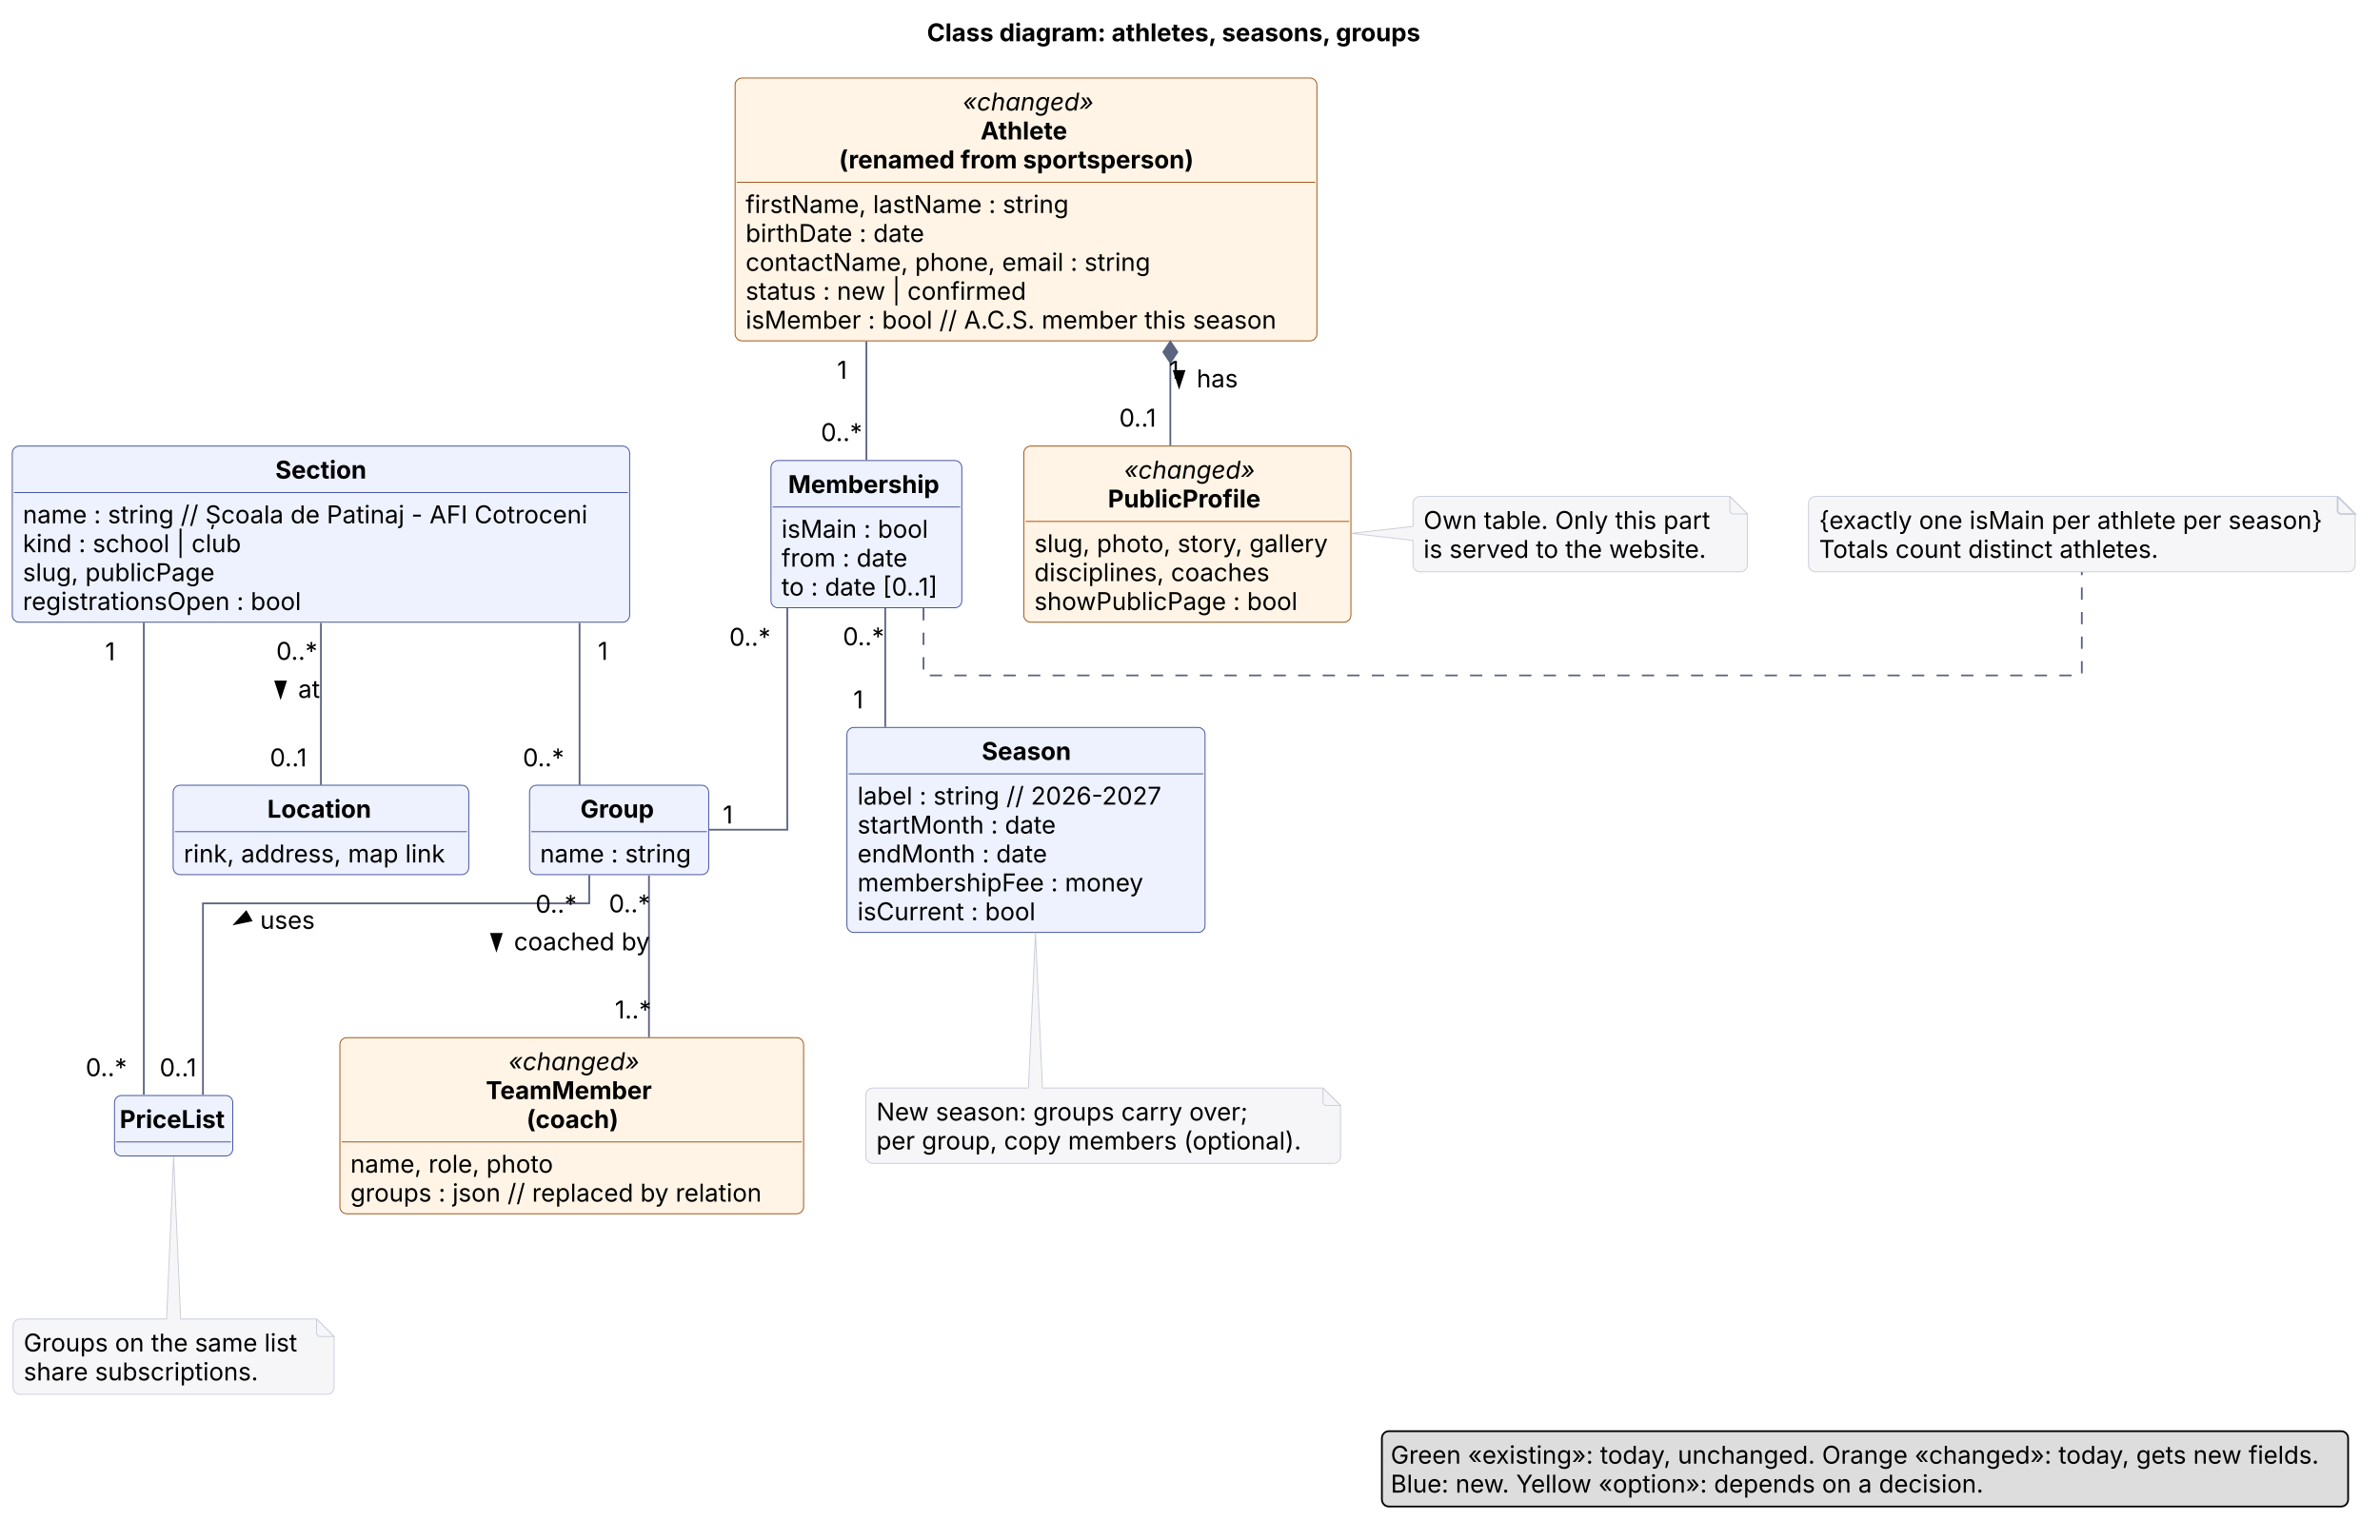
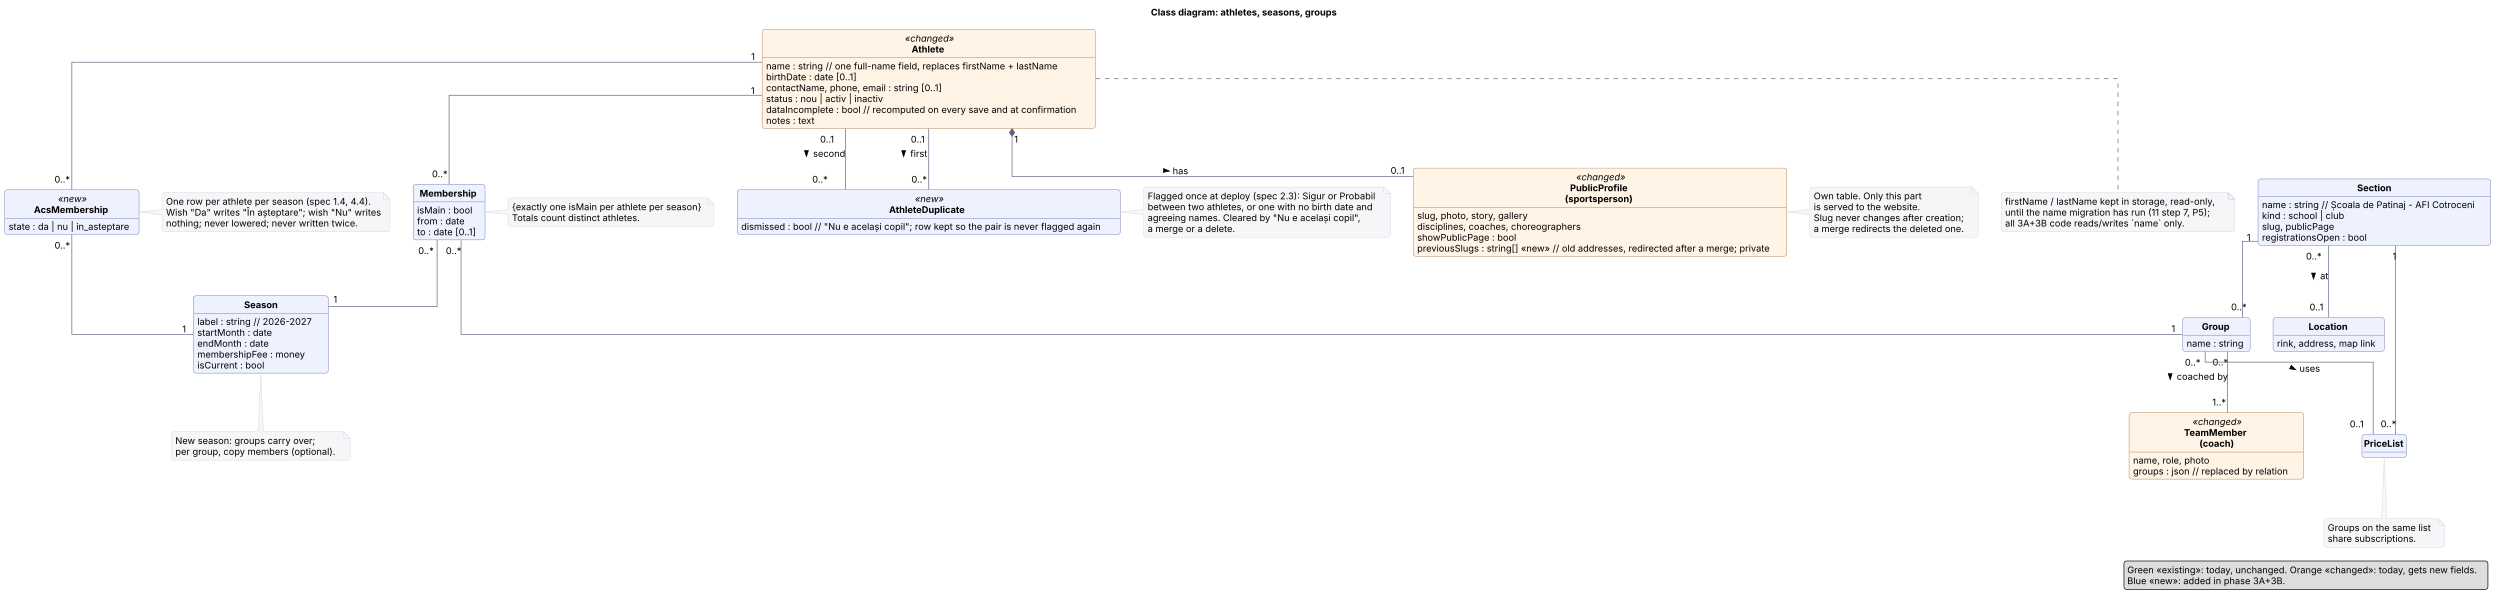
- <svg xmlns="http://www.w3.org/2000/svg" version="1.1" data-diagram-type="CLASS" style="width:1357px;height:878px;background:#FFFFFF;" width="1357px" height="878px" viewBox="0 0 1357 878" zoomAndPan="magnify" preserveAspectRatio="none" contentStyleType="text/css">
+ <svg xmlns="http://www.w3.org/2000/svg" version="1.1" data-diagram-type="CLASS" style="width:3784px;height:911px;background:#FFFFFF;" width="3784px" height="911px" viewBox="0 0 3784 911" zoomAndPan="magnify" preserveAspectRatio="none" contentStyleType="text/css">
  <defs />
  <g font-family="sans-serif" lengthAdjust="spacing">
    <g class="title" data-source-line="2">
-       <text x="528.523" y="23.535" fill="#000" font-size="14" textLength="293.781" font-weight="700" font-family="Inter">Class diagram: athletes, seasons, groups</text>
+       <text x="1741.972" y="23.535" fill="#000" font-size="14" textLength="293.781" font-weight="700" font-family="Inter">Class diagram: athletes, seasons, groups</text>
    </g>
    <g class="entity" data-qualified-name="Season" id="ent0001" data-source-line="5">
-       <rect x="482.9" y="414.838" width="204.186" height="116.93" fill="#EEF2FF" style="stroke:#3B4A9A;stroke-width:0.5;" rx="4" ry="4" />
-       <text x="559.751" y="433.373" fill="#000" font-size="14" textLength="50.483" font-weight="700" font-family="Inter">Season</text>
-       <line x1="483.9" y1="441.327" x2="686.086" y2="441.327" style="stroke:#3B4A9A;stroke-width:0.5;" />
-       <text x="488.9" y="458.862" fill="#000" font-size="14" textLength="192.186" font-family="Inter">label : string  // 2026-2027</text>
-       <text x="488.9" y="475.35" fill="#000" font-size="14" textLength="117.209" font-family="Inter">startMonth : date</text>
-       <text x="488.9" y="491.838" fill="#000" font-size="14" textLength="111.439" font-family="Inter">endMonth : date</text>
-       <text x="488.9" y="508.327" fill="#000" font-size="14" textLength="166.831" font-family="Inter">membershipFee : money</text>
-       <text x="488.9" y="524.815" fill="#000" font-size="14" textLength="106.087" font-family="Inter">isCurrent : bool</text>
+       <rect x="292.64" y="447.808" width="204.186" height="116.93" fill="#EEF2FF" style="stroke:#3B4A9A;stroke-width:0.5;" rx="4" ry="4" />
+       <text x="369.491" y="466.343" fill="#000" font-size="14" textLength="50.483" font-weight="700" font-family="Inter">Season</text>
+       <line x1="293.64" y1="474.297" x2="495.826" y2="474.297" style="stroke:#3B4A9A;stroke-width:0.5;" />
+       <text x="298.64" y="491.832" fill="#000" font-size="14" textLength="192.186" font-family="Inter">label : string  // 2026-2027</text>
+       <text x="298.64" y="508.32" fill="#000" font-size="14" textLength="117.209" font-family="Inter">startMonth : date</text>
+       <text x="298.64" y="524.808" fill="#000" font-size="14" textLength="111.439" font-family="Inter">endMonth : date</text>
+       <text x="298.64" y="541.297" fill="#000" font-size="14" textLength="166.831" font-family="Inter">membershipFee : money</text>
+       <text x="298.64" y="557.785" fill="#000" font-size="14" textLength="106.087" font-family="Inter">isCurrent : bool</text>
    </g>
    <g class="entity" data-qualified-name="Section" id="ent0002" data-source-line="12">
-       <rect x="7" y="254.398" width="351.985" height="100.441" fill="#EEF2FF" style="stroke:#3B4A9A;stroke-width:0.5;" rx="4" ry="4" />
-       <text x="156.985" y="272.933" fill="#000" font-size="14" textLength="52.015" font-weight="700" font-family="Inter">Section</text>
-       <line x1="8" y1="280.887" x2="357.985" y2="280.887" style="stroke:#3B4A9A;stroke-width:0.5;" />
-       <text x="13" y="298.422" fill="#000" font-size="14" textLength="339.985" font-family="Inter">name : string  // Școala de Patinaj - AFI Cotroceni</text>
-       <text x="13" y="314.91" fill="#000" font-size="14" textLength="130.067" font-family="Inter">kind : school | club</text>
-       <text x="13" y="331.398" fill="#000" font-size="14" textLength="111.036" font-family="Inter">slug, publicPage</text>
-       <text x="13" y="347.887" fill="#000" font-size="14" textLength="165.368" font-family="Inter">registrationsOpen : bool</text>
+       <rect x="3417.74" y="270.878" width="351.985" height="100.441" fill="#EEF2FF" style="stroke:#3B4A9A;stroke-width:0.5;" rx="4" ry="4" />
+       <text x="3567.725" y="289.413" fill="#000" font-size="14" textLength="52.015" font-weight="700" font-family="Inter">Section</text>
+       <line x1="3418.74" y1="297.367" x2="3768.725" y2="297.367" style="stroke:#3B4A9A;stroke-width:0.5;" />
+       <text x="3423.74" y="314.902" fill="#000" font-size="14" textLength="339.985" font-family="Inter">name : string  // Școala de Patinaj - AFI Cotroceni</text>
+       <text x="3423.74" y="331.39" fill="#000" font-size="14" textLength="130.067" font-family="Inter">kind : school | club</text>
+       <text x="3423.74" y="347.878" fill="#000" font-size="14" textLength="111.036" font-family="Inter">slug, publicPage</text>
+       <text x="3423.74" y="364.367" fill="#000" font-size="14" textLength="165.368" font-family="Inter">registrationsOpen : bool</text>
    </g>
    <g class="entity" data-qualified-name="Location" id="ent0003" data-source-line="18">
-       <rect x="98.73" y="447.818" width="168.529" height="50.977" fill="#EEF2FF" style="stroke:#3B4A9A;stroke-width:0.5;" rx="4" ry="4" />
-       <text x="152.431" y="466.353" fill="#000" font-size="14" textLength="61.127" font-weight="700" font-family="Inter">Location</text>
-       <line x1="99.73" y1="474.307" x2="266.259" y2="474.307" style="stroke:#3B4A9A;stroke-width:0.5;" />
-       <text x="104.73" y="491.842" fill="#000" font-size="14" textLength="156.529" font-family="Inter">rink, address, map link</text>
+       <rect x="3440.47" y="480.788" width="168.529" height="50.977" fill="#EEF2FF" style="stroke:#3B4A9A;stroke-width:0.5;" rx="4" ry="4" />
+       <text x="3494.171" y="499.323" fill="#000" font-size="14" textLength="61.127" font-weight="700" font-family="Inter">Location</text>
+       <line x1="3441.47" y1="507.277" x2="3607.999" y2="507.277" style="stroke:#3B4A9A;stroke-width:0.5;" />
+       <text x="3446.47" y="524.812" fill="#000" font-size="14" textLength="156.529" font-family="Inter">rink, address, map link</text>
    </g>
    <g class="entity" data-qualified-name="Athlete" id="ent0004" data-source-line="21">
-       <rect x="419.13" y="44.488" width="331.717" height="149.906" fill="#FFF4E5" style="stroke:#9A4B0C;stroke-width:0.5;" rx="4" ry="4" />
-       <text x="548.843" y="63.023" fill="#000" font-size="14" textLength="72.29" font-style="italic" font-family="Inter">«changed»</text>
-       <text x="559.084" y="79.512" fill="#000" font-size="14" textLength="51.81" font-weight="700" font-family="Inter">Athlete</text>
-       <text x="478.327" y="96" fill="#000" font-size="14" textLength="213.322" font-weight="700" font-family="Inter">(renamed from sportsperson)</text>
-       <line x1="420.13" y1="103.953" x2="749.847" y2="103.953" style="stroke:#9A4B0C;stroke-width:0.5;" />
-       <text x="425.13" y="121.488" fill="#000" font-size="14" textLength="191.051" font-family="Inter">firstName, lastName : string</text>
-       <text x="425.13" y="137.977" fill="#000" font-size="14" textLength="106.634" font-family="Inter">birthDate : date</text>
-       <text x="425.13" y="154.465" fill="#000" font-size="14" textLength="238.636" font-family="Inter">contactName, phone, email : string</text>
-       <text x="425.13" y="170.953" fill="#000" font-size="14" textLength="164.883" font-family="Inter">status : new | confirmed</text>
-       <text x="425.13" y="187.441" fill="#000" font-size="14" textLength="319.717" font-family="Inter">isMember : bool  // A.C.S. member this season</text>
-     </g>
-     <g class="entity" data-qualified-name="Profile" id="ent0005" data-source-line="28">
-       <rect x="583.73" y="254.398" width="186.528" height="100.441" fill="#FFF4E5" style="stroke:#9A4B0C;stroke-width:0.5;" rx="4" ry="4" />
-       <text x="640.849" y="272.933" fill="#000" font-size="14" textLength="72.29" font-style="italic" font-family="Inter">«changed»</text>
-       <text x="631.686" y="289.422" fill="#000" font-size="14" textLength="90.617" font-weight="700" font-family="Inter">PublicProfile</text>
-       <line x1="584.73" y1="297.375" x2="769.258" y2="297.375" style="stroke:#9A4B0C;stroke-width:0.5;" />
-       <text x="589.73" y="314.91" fill="#000" font-size="14" textLength="174.528" font-family="Inter">slug, photo, story, gallery</text>
-       <text x="589.73" y="331.398" fill="#000" font-size="14" textLength="134.9" font-family="Inter">disciplines, coaches</text>
-       <text x="589.73" y="347.887" fill="#000" font-size="14" textLength="151.061" font-family="Inter">showPublicPage : bool</text>
-     </g>
-     <g class="entity" data-qualified-name="Group" id="ent0006" data-source-line="33">
-       <rect x="301.92" y="447.818" width="102.146" height="50.977" fill="#EEF2FF" style="stroke:#3B4A9A;stroke-width:0.5;" rx="4" ry="4" />
-       <text x="330.885" y="466.353" fill="#000" font-size="14" textLength="44.215" font-weight="700" font-family="Inter">Group</text>
-       <line x1="302.92" y1="474.307" x2="403.066" y2="474.307" style="stroke:#3B4A9A;stroke-width:0.5;" />
-       <text x="307.92" y="491.842" fill="#000" font-size="14" textLength="90.146" font-family="Inter">name : string</text>
-     </g>
-     <g class="entity" data-qualified-name="Membership" id="ent0007" data-source-line="36">
-       <rect x="439.59" y="262.648" width="108.804" height="83.953" fill="#EEF2FF" style="stroke:#3B4A9A;stroke-width:0.5;" rx="4" ry="4" />
-       <text x="449.357" y="281.183" fill="#000" font-size="14" textLength="89.271" font-weight="700" font-family="Inter">Membership</text>
-       <line x1="440.59" y1="289.137" x2="547.394" y2="289.137" style="stroke:#3B4A9A;stroke-width:0.5;" />
-       <text x="445.59" y="306.672" fill="#000" font-size="14" textLength="87.056" font-family="Inter">isMain : bool</text>
-       <text x="445.59" y="323.16" fill="#000" font-size="14" textLength="75.414" font-family="Inter">from : date</text>
-       <text x="445.59" y="339.648" fill="#000" font-size="14" textLength="96.804" font-family="Inter">to : date [0..1]</text>
-     </g>
-     <g class="entity" data-qualified-name="Coach" id="ent0008" data-source-line="41">
-       <rect x="193.79" y="591.768" width="264.403" height="100.441" fill="#FFF4E5" style="stroke:#9A4B0C;stroke-width:0.5;" rx="4" ry="4" />
-       <text x="289.847" y="610.303" fill="#000" font-size="14" textLength="72.29" font-style="italic" font-family="Inter">«changed»</text>
-       <text x="276.992" y="626.792" fill="#000" font-size="14" textLength="98" font-weight="700" font-family="Inter">TeamMember</text>
-       <text x="300.169" y="643.28" fill="#000" font-size="14" textLength="51.646" font-weight="700" font-family="Inter">(coach)</text>
-       <line x1="194.79" y1="651.233" x2="457.193" y2="651.233" style="stroke:#9A4B0C;stroke-width:0.5;" />
-       <text x="199.79" y="668.768" fill="#000" font-size="14" textLength="121.119" font-family="Inter">name, role, photo</text>
-       <text x="199.79" y="685.257" fill="#000" font-size="14" textLength="252.403" font-family="Inter">groups : json  // replaced by relation</text>
-     </g>
-     <g class="entity" data-qualified-name="PriceList" id="ent0009" data-source-line="45">
-       <rect x="65.27" y="624.748" width="67.441" height="34.488" fill="#EEF2FF" style="stroke:#3B4A9A;stroke-width:0.5;" rx="4" ry="4" />
-       <text x="68.27" y="643.283" fill="#000" font-size="14" textLength="61.441" font-weight="700" font-family="Inter">PriceList</text>
-       <line x1="66.27" y1="651.237" x2="131.711" y2="651.237" style="stroke:#3B4A9A;stroke-width:0.5;" />
-     </g>
-     <g class="entity" data-qualified-name="GMN19" id="ent0020" data-source-line="58">
-       <path d="M493.67,624.498 L493.67,659.475 A4,4 0 0 0 497.67,663.475 L760.325,663.475 A4,4 0 0 0 764.325,659.475 L764.325,630.498 L754.325,620.498 L594.38,620.498 L590.38,531.828 L586.38,620.498 L497.67,620.498 A4,4 0 0 0 493.67,624.498" style="stroke:#C8CCD8;stroke-width:0.5;" fill="#F6F6F8" />
-       <path d="M754.325,620.498 L754.325,628.498 A2,2 0 0 0 756.325,630.498 L764.325,630.498 L754.325,620.498" style="stroke:#C8CCD8;stroke-width:0.5;" fill="#F6F6F8" />
-       <text x="499.67" y="639.033" fill="#000" font-size="14" textLength="213.343" font-family="Inter">New season: groups carry over;</text>
-       <text x="499.67" y="655.522" fill="#000" font-size="14" textLength="249.655" font-family="Inter">per group, copy members (optional).</text>
-     </g>
-     <g class="entity" data-qualified-name="GMN22" id="ent0023" data-source-line="62">
-       <path d="M1031.15,287.128 L1031.15,322.105 A4,4 0 0 0 1035.15,326.105 L1338.828,326.105 A4,4 0 0 0 1342.828,322.105 L1342.828,293.128 L1332.828,283.128 L1035.15,283.128 A4,4 0 0 0 1031.15,287.128" style="stroke:#C8CCD8;stroke-width:0.5;" fill="#F6F6F8" />
-       <path d="M1332.828,283.128 L1332.828,291.128 A2,2 0 0 0 1334.828,293.128 L1342.828,293.128 L1332.828,283.128" style="stroke:#C8CCD8;stroke-width:1;" fill="#F6F6F8" />
-       <text x="1037.15" y="301.663" fill="#000" font-size="14" textLength="290.678" font-family="Inter">{exactly one isMain per athlete per season}</text>
-       <text x="1037.15" y="318.152" fill="#000" font-size="14" textLength="201.756" font-family="Inter">Totals count distinct athletes.</text>
-     </g>
-     <g class="entity" data-qualified-name="GMN25" id="ent0026" data-source-line="66">
-       <path d="M805.66,287.128 L805.66,300.188 L770.69,304.188 L805.66,308.188 L805.66,322.105 A4,4 0 0 0 809.66,326.105 L992.328,326.105 A4,4 0 0 0 996.328,322.105 L996.328,293.128 L986.328,283.128 L809.66,283.128 A4,4 0 0 0 805.66,287.128" style="stroke:#C8CCD8;stroke-width:0.5;" fill="#F6F6F8" />
-       <path d="M986.328,283.128 L986.328,291.128 A2,2 0 0 0 988.328,293.128 L996.328,293.128 L986.328,283.128" style="stroke:#C8CCD8;stroke-width:0.5;" fill="#F6F6F8" />
-       <text x="811.66" y="301.663" fill="#000" font-size="14" textLength="169.668" font-family="Inter">Own table. Only this part</text>
-       <text x="811.66" y="318.152" fill="#000" font-size="14" textLength="165.033" font-family="Inter">is served to the website.</text>
-     </g>
-     <g class="entity" data-qualified-name="GMN28" id="ent0029" data-source-line="70">
-       <path d="M7.48,756.208 L7.48,791.185 A4,4 0 0 0 11.48,795.185 L186.499,795.185 A4,4 0 0 0 190.499,791.185 L190.499,762.208 L180.499,752.208 L102.99,752.208 L98.99,659.478 L94.99,752.208 L11.48,752.208 A4,4 0 0 0 7.48,756.208" style="stroke:#C8CCD8;stroke-width:0.5;" fill="#F6F6F8" />
-       <path d="M180.499,752.208 L180.499,760.208 A2,2 0 0 0 182.499,762.208 L190.499,762.208 L180.499,752.208" style="stroke:#C8CCD8;stroke-width:0.5;" fill="#F6F6F8" />
-       <text x="13.48" y="770.743" fill="#000" font-size="14" textLength="162.019" font-family="Inter">Groups on the same list</text>
-       <text x="13.48" y="787.232" fill="#000" font-size="14" textLength="137.184" font-family="Inter">share subscriptions.</text>
-     </g>
-     <g class="link" data-entity-1="ent0004" data-entity-2="ent0005" id="lnk10" data-source-line="47" data-link-type="composition">
-       <path d="M667.29,206.768 C667.29,226.688 667.29,235.718 667.29,253.988" style="stroke:#5B6380;stroke-width:1;" fill="none" id="Athlete-backto-Profile" codeLine="47" />
-       <polygon points="667.29,194.768,663.29,200.768,667.29,206.768,671.29,200.768,667.29,194.768" fill="#5B6380" style="stroke:#5B6380;stroke-width:1;stroke-linejoin:miter;stroke-miterlimit:10;" />
-       <polygon points="672.29,220.622,675.229,211.577,669.351,211.577,672.29,220.622" fill="#000" style="stroke:#000;stroke-width:1;stroke-linejoin:miter;stroke-miterlimit:10;" />
-       <text x="682.29" y="220.913" fill="#000" font-size="14" textLength="23.557" font-family="Inter">has</text>
-       <text x="666.548" y="216.008" fill="#000" font-size="14" font-family="Inter">1</text>
-       <text x="638.137" y="243.313" fill="#000" font-size="14" textLength="26.564" font-family="Inter">0..1</text>
-     </g>
-     <g class="link" data-entity-1="ent0004" data-entity-2="ent0007" id="lnk11" data-source-line="48" data-link-type="association">
-       <path d="M493.99,194.768 C493.99,217.788 493.99,242.298 493.99,262.308" style="stroke:#5B6380;stroke-width:1;" fill="none" id="Athlete-Membership" codeLine="48" />
-       <text x="477.272" y="216.008" fill="#000" font-size="14" font-family="Inter">1</text>
-       <text x="468.04" y="251.55" fill="#000" font-size="14" textLength="24.459" font-family="Inter">0..*</text>
-     </g>
-     <g class="link" data-entity-1="ent0007" data-entity-2="ent0006" id="lnk12" data-source-line="49" data-link-type="association">
-       <path d="M448.89,346.718 C448.89,396.648 448.89,473.188 448.89,473.188 C448.89,473.188 427.11,473.188 404.31,473.188" style="stroke:#5B6380;stroke-width:1;" fill="none" id="Membership-Group" codeLine="49" />
-       <text x="415.826" y="368.276" fill="#000" font-size="14" textLength="24.459" font-family="Inter">0..*</text>
-       <text x="412.149" y="469.616" fill="#000" font-size="14" font-family="Inter">1</text>
-     </g>
-     <g class="link" data-entity-1="ent0007" data-entity-2="ent0001" id="lnk13" data-source-line="50" data-link-type="association">
-       <path d="M504.73,346.748 C504.73,367.248 504.73,392.218 504.73,414.548" style="stroke:#5B6380;stroke-width:1;" fill="none" id="Membership-Season" codeLine="50" />
-       <text x="480.572" y="367.996" fill="#000" font-size="14" textLength="24.459" font-family="Inter">0..*</text>
-       <text x="486.512" y="403.977" fill="#000" font-size="14" font-family="Inter">1</text>
-     </g>
-     <g class="link" data-entity-1="ent0006" data-entity-2="ent0008" id="lnk14" data-source-line="51" data-link-type="association">
-       <path d="M370.02,499.288 C370.02,523.788 370.02,561.148 370.02,591.498" style="stroke:#5B6380;stroke-width:1;" fill="none" id="Group-Coach" codeLine="51" />
-       <polygon points="283.02,541.642,285.959,532.597,280.081,532.597,283.02,541.642" fill="#000" style="stroke:#000;stroke-width:1;stroke-linejoin:miter;stroke-miterlimit:10;" />
-       <text x="293.02" y="541.933" fill="#000" font-size="14" textLength="76.528" font-family="Inter">coached by</text>
-       <text x="347.17" y="520.31" fill="#000" font-size="14" textLength="24.459" font-family="Inter">0..*</text>
-       <text x="350.556" y="580.843" fill="#000" font-size="14" textLength="24.459" font-family="Inter">1..*</text>
-     </g>
-     <g class="link" data-entity-1="ent0006" data-entity-2="ent0009" id="lnk15" data-source-line="52" data-link-type="association">
-       <path d="M335.97,499.118 C335.97,507.738 335.97,515.188 335.97,515.188 C335.97,515.188 115.72,515.188 115.72,515.188 C115.72,515.188 115.72,589.518 115.72,624.358" style="stroke:#5B6380;stroke-width:1;" fill="none" id="Group-PriceList" codeLine="52" />
-       <polygon points="133.954,526.904,143.269,524.988,140.364,519.878,133.954,526.904" fill="#000" style="stroke:#000;stroke-width:1;stroke-linejoin:miter;stroke-miterlimit:10;" />
-       <text x="148.3" y="529.723" fill="#000" font-size="14" textLength="30.762" font-family="Inter">uses</text>
-       <text x="305.312" y="520.529" fill="#000" font-size="14" textLength="24.459" font-family="Inter">0..*</text>
-       <text x="90.999" y="613.8" fill="#000" font-size="14" textLength="26.564" font-family="Inter">0..1</text>
-     </g>
-     <g class="link" data-entity-1="ent0002" data-entity-2="ent0006" id="lnk16" data-source-line="53" data-link-type="association">
-       <path d="M330.45,355.228 C330.45,385.708 330.45,423.208 330.45,447.658" style="stroke:#5B6380;stroke-width:1;" fill="none" id="Section-Group" codeLine="53" />
-       <text x="340.885" y="376.304" fill="#000" font-size="14" font-family="Inter">1</text>
-       <text x="298.086" y="437.051" fill="#000" font-size="14" textLength="24.459" font-family="Inter">0..*</text>
-     </g>
-     <g class="link" data-entity-1="ent0002" data-entity-2="ent0009" id="lnk17" data-source-line="54" data-link-type="association">
-       <path d="M82,355.128 C82,431.968 82,574.538 82,624.308" style="stroke:#5B6380;stroke-width:1;" fill="none" id="Section-PriceList" codeLine="54" />
-       <text x="59.949" y="376.558" fill="#000" font-size="14" font-family="Inter">1</text>
-       <text x="48.832" y="613.734" fill="#000" font-size="14" textLength="24.459" font-family="Inter">0..*</text>
-     </g>
-     <g class="link" data-entity-1="ent0002" data-entity-2="ent0003" id="lnk18" data-source-line="55" data-link-type="association">
-       <path d="M182.99,355.228 C182.99,385.708 182.99,423.208 182.99,447.658" style="stroke:#5B6380;stroke-width:1;" fill="none" id="Section-Location" codeLine="55" />
-       <polygon points="159.99,397.692,162.929,388.647,157.051,388.647,159.99,397.692" fill="#000" style="stroke:#000;stroke-width:1;stroke-linejoin:miter;stroke-miterlimit:10;" />
-       <text x="169.99" y="397.983" fill="#000" font-size="14" textLength="12.968" font-family="Inter">at</text>
-       <text x="157.482" y="376.304" fill="#000" font-size="14" textLength="24.459" font-family="Inter">0..*</text>
-       <text x="153.889" y="437.051" fill="#000" font-size="14" textLength="26.564" font-family="Inter">0..1</text>
-     </g>
-     <g class="link" data-entity-1="ent0007" data-entity-2="ent0023" id="lnk24" data-source-line="62" data-link-type="association">
-       <path d="M526.56,346.788 C526.56,366.288 526.56,385.188 526.56,385.188 C526.56,385.188 1186.99,385.188 1186.99,385.188 C1186.99,385.188 1186.99,350.078 1186.99,326.208" style="stroke:#5B6380;stroke-width:1;stroke-dasharray:7,7;" fill="none" id="Membership-GMN22" />
-     </g>
-     <g class="legend" data-source-line="73">
-       <rect x="787.914" y="816.185" width="550.914" height="42.977" fill="#DDD" style="stroke:#000;stroke-width:1;" rx="4" ry="4" />
-       <text x="792.914" y="834.72" fill="#000" font-size="14" textLength="540.914" font-family="Inter">Green «existing»: today, unchanged. Orange «changed»: today, gets new fields.</text>
-       <text x="792.914" y="851.208" fill="#000" font-size="14" textLength="346.425" font-family="Inter">Blue: new. Yellow «option»: depends on a decision.</text>
+       <rect x="1153.52" y="44.488" width="504.427" height="149.906" fill="#FFF4E5" style="stroke:#9A4B0C;stroke-width:0.5;" rx="4" ry="4" />
+       <text x="1369.588" y="63.023" fill="#000" font-size="14" textLength="72.29" font-style="italic" font-family="Inter">«changed»</text>
+       <text x="1379.829" y="79.512" fill="#000" font-size="14" textLength="51.81" font-weight="700" font-family="Inter">Athlete</text>
+       <line x1="1154.52" y1="87.465" x2="1656.947" y2="87.465" style="stroke:#9A4B0C;stroke-width:0.5;" />
+       <text x="1159.52" y="105" fill="#000" font-size="14" textLength="468.077" font-family="Inter">name : string  // one full-name field, replaces firstName + lastName</text>
+       <text x="1159.52" y="121.488" fill="#000" font-size="14" textLength="146.733" font-family="Inter">birthDate : date [0..1]</text>
+       <text x="1159.52" y="137.977" fill="#000" font-size="14" textLength="278.735" font-family="Inter">contactName, phone, email : string [0..1]</text>
+       <text x="1159.52" y="154.465" fill="#000" font-size="14" textLength="184.208" font-family="Inter">status : nou | activ | inactiv</text>
+       <text x="1159.52" y="170.953" fill="#000" font-size="14" textLength="492.427" font-family="Inter">dataIncomplete : bool  // recomputed on every save and at confirmation</text>
+       <text x="1159.52" y="187.441" fill="#000" font-size="14" textLength="77.608" font-family="Inter">notes : text</text>
+     </g>
+     <g class="entity" data-qualified-name="Profile" id="ent0005" data-source-line="29">
+       <rect x="2138.97" y="254.388" width="565.533" height="133.418" fill="#FFF4E5" style="stroke:#9A4B0C;stroke-width:0.5;" rx="4" ry="4" />
+       <text x="2385.592" y="272.923" fill="#000" font-size="14" textLength="72.29" font-style="italic" font-family="Inter">«changed»</text>
+       <text x="2376.428" y="289.412" fill="#000" font-size="14" textLength="90.617" font-weight="700" font-family="Inter">PublicProfile</text>
+       <text x="2368.556" y="305.9" fill="#000" font-size="14" textLength="106.36" font-weight="700" font-family="Inter">(sportsperson)</text>
+       <line x1="2139.97" y1="313.853" x2="2703.503" y2="313.853" style="stroke:#9A4B0C;stroke-width:0.5;" />
+       <text x="2144.97" y="331.388" fill="#000" font-size="14" textLength="174.528" font-family="Inter">slug, photo, story, gallery</text>
+       <text x="2144.97" y="347.877" fill="#000" font-size="14" textLength="250.701" font-family="Inter">disciplines, coaches, choreographers</text>
+       <text x="2144.97" y="364.365" fill="#000" font-size="14" textLength="151.061" font-family="Inter">showPublicPage : bool</text>
+       <text x="2144.97" y="380.853" fill="#000" font-size="14" textLength="553.533" font-family="Inter">previousSlugs : string[] «new»  // old addresses, redirected after a merge; private</text>
+     </g>
+     <g class="entity" data-qualified-name="Group" id="ent0006" data-source-line="35">
+       <rect x="3303.66" y="480.788" width="102.146" height="50.977" fill="#EEF2FF" style="stroke:#3B4A9A;stroke-width:0.5;" rx="4" ry="4" />
+       <text x="3332.625" y="499.323" fill="#000" font-size="14" textLength="44.215" font-weight="700" font-family="Inter">Group</text>
+       <line x1="3304.66" y1="507.277" x2="3404.806" y2="507.277" style="stroke:#3B4A9A;stroke-width:0.5;" />
+       <text x="3309.66" y="524.812" fill="#000" font-size="14" textLength="90.146" font-family="Inter">name : string</text>
+     </g>
+     <g class="entity" data-qualified-name="Membership" id="ent0007" data-source-line="38">
+       <rect x="625.34" y="279.128" width="108.804" height="83.953" fill="#EEF2FF" style="stroke:#3B4A9A;stroke-width:0.5;" rx="4" ry="4" />
+       <text x="635.107" y="297.663" fill="#000" font-size="14" textLength="89.271" font-weight="700" font-family="Inter">Membership</text>
+       <line x1="626.34" y1="305.617" x2="733.144" y2="305.617" style="stroke:#3B4A9A;stroke-width:0.5;" />
+       <text x="631.34" y="323.152" fill="#000" font-size="14" textLength="87.056" font-family="Inter">isMain : bool</text>
+       <text x="631.34" y="339.64" fill="#000" font-size="14" textLength="75.414" font-family="Inter">from : date</text>
+       <text x="631.34" y="356.128" fill="#000" font-size="14" textLength="96.804" font-family="Inter">to : date [0..1]</text>
+     </g>
+     <g class="entity" data-qualified-name="Acs" id="ent0008" data-source-line="43">
+       <rect x="7" y="287.368" width="203.475" height="67.465" fill="#EEF2FF" style="stroke:#3B4A9A;stroke-width:0.5;" rx="4" ry="4" />
+       <text x="87.765" y="305.903" fill="#000" font-size="14" textLength="41.945" font-style="italic" font-family="Inter">«new»</text>
+       <text x="51.264" y="322.392" fill="#000" font-size="14" textLength="114.946" font-weight="700" font-family="Inter">AcsMembership</text>
+       <line x1="8" y1="330.345" x2="209.475" y2="330.345" style="stroke:#3B4A9A;stroke-width:0.5;" />
+       <text x="13" y="347.88" fill="#000" font-size="14" textLength="191.475" font-family="Inter">state : da | nu | in_asteptare</text>
+     </g>
+     <g class="entity" data-qualified-name="Dup" id="ent0009" data-source-line="46">
+       <rect x="1115.82" y="287.368" width="579.827" height="67.465" fill="#EEF2FF" style="stroke:#3B4A9A;stroke-width:0.5;" rx="4" ry="4" />
+       <text x="1384.761" y="305.903" fill="#000" font-size="14" textLength="41.945" font-style="italic" font-family="Inter">«new»</text>
+       <text x="1345.711" y="322.392" fill="#000" font-size="14" textLength="120.046" font-weight="700" font-family="Inter">AthleteDuplicate</text>
+       <line x1="1116.82" y1="330.345" x2="1694.647" y2="330.345" style="stroke:#3B4A9A;stroke-width:0.5;" />
+       <text x="1121.82" y="347.88" fill="#000" font-size="14" textLength="567.827" font-family="Inter">dismissed : bool  // "Nu e același copil"; row kept so the pair is never flagged again</text>
+     </g>
+     <g class="entity" data-qualified-name="Coach" id="ent0010" data-source-line="49">
+       <rect x="3222.54" y="624.738" width="264.403" height="100.441" fill="#FFF4E5" style="stroke:#9A4B0C;stroke-width:0.5;" rx="4" ry="4" />
+       <text x="3318.597" y="643.273" fill="#000" font-size="14" textLength="72.29" font-style="italic" font-family="Inter">«changed»</text>
+       <text x="3305.742" y="659.762" fill="#000" font-size="14" textLength="98" font-weight="700" font-family="Inter">TeamMember</text>
+       <text x="3328.919" y="676.25" fill="#000" font-size="14" textLength="51.646" font-weight="700" font-family="Inter">(coach)</text>
+       <line x1="3223.54" y1="684.203" x2="3485.943" y2="684.203" style="stroke:#9A4B0C;stroke-width:0.5;" />
+       <text x="3228.54" y="701.738" fill="#000" font-size="14" textLength="121.119" font-family="Inter">name, role, photo</text>
+       <text x="3228.54" y="718.227" fill="#000" font-size="14" textLength="252.403" font-family="Inter">groups : json  // replaced by relation</text>
+     </g>
+     <g class="entity" data-qualified-name="PriceList" id="ent0011" data-source-line="53">
+       <rect x="3575.02" y="657.718" width="67.441" height="34.488" fill="#EEF2FF" style="stroke:#3B4A9A;stroke-width:0.5;" rx="4" ry="4" />
+       <text x="3578.02" y="676.253" fill="#000" font-size="14" textLength="61.441" font-weight="700" font-family="Inter">PriceList</text>
+       <line x1="3576.02" y1="684.207" x2="3641.461" y2="684.207" style="stroke:#3B4A9A;stroke-width:0.5;" />
+     </g>
+     <g class="entity" data-qualified-name="GMN25" id="ent0026" data-source-line="70">
+       <path d="M259.41,657.468 L259.41,692.445 A4,4 0 0 0 263.41,696.445 L526.065,696.445 A4,4 0 0 0 530.065,692.445 L530.065,663.468 L520.065,653.468 L398.74,653.468 L394.74,564.798 L390.74,653.468 L263.41,653.468 A4,4 0 0 0 259.41,657.468" style="stroke:#C8CCD8;stroke-width:0.5;" fill="#F6F6F8" />
+       <path d="M520.065,653.468 L520.065,661.468 A2,2 0 0 0 522.065,663.468 L530.065,663.468 L520.065,653.468" style="stroke:#C8CCD8;stroke-width:0.5;" fill="#F6F6F8" />
+       <text x="265.41" y="672.003" fill="#000" font-size="14" textLength="213.343" font-family="Inter">New season: groups carry over;</text>
+       <text x="265.41" y="688.492" fill="#000" font-size="14" textLength="249.655" font-family="Inter">per group, copy members (optional).</text>
+     </g>
+     <g class="entity" data-qualified-name="GMN28" id="ent0029" data-source-line="74">
+       <path d="M768.9,303.618 L768.9,317.158 L734.42,321.158 L768.9,325.158 L768.9,338.595 A4,4 0 0 0 772.9,342.595 L1076.578,342.595 A4,4 0 0 0 1080.578,338.595 L1080.578,309.618 L1070.578,299.618 L772.9,299.618 A4,4 0 0 0 768.9,303.618" style="stroke:#C8CCD8;stroke-width:0.5;" fill="#F6F6F8" />
+       <path d="M1070.578,299.618 L1070.578,307.618 A2,2 0 0 0 1072.578,309.618 L1080.578,309.618 L1070.578,299.618" style="stroke:#C8CCD8;stroke-width:0.5;" fill="#F6F6F8" />
+       <text x="774.9" y="318.153" fill="#000" font-size="14" textLength="290.678" font-family="Inter">{exactly one isMain per athlete per season}</text>
+       <text x="774.9" y="334.642" fill="#000" font-size="14" textLength="201.756" font-family="Inter">Totals count distinct athletes.</text>
+     </g>
+     <g class="entity" data-qualified-name="GMN31" id="ent0032" data-source-line="78">
+       <path d="M245.25,295.368 L245.25,317.158 L210.77,321.158 L245.25,325.158 L245.25,346.833 A4,4 0 0 0 249.25,350.833 L586.226,350.833 A4,4 0 0 0 590.226,346.833 L590.226,301.368 L580.226,291.368 L249.25,291.368 A4,4 0 0 0 245.25,295.368" style="stroke:#C8CCD8;stroke-width:0.5;" fill="#F6F6F8" />
+       <path d="M580.226,291.368 L580.226,299.368 A2,2 0 0 0 582.226,301.368 L590.226,301.368 L580.226,291.368" style="stroke:#C8CCD8;stroke-width:0.5;" fill="#F6F6F8" />
+       <text x="251.25" y="309.903" fill="#000" font-size="14" textLength="319.382" font-family="Inter">One row per athlete per season (spec 1.4, 4.4).</text>
+       <text x="251.25" y="326.392" fill="#000" font-size="14" textLength="323.976" font-family="Inter">Wish "Da" writes "În așteptare"; wish "Nu" writes</text>
+       <text x="251.25" y="342.88" fill="#000" font-size="14" textLength="298.778" font-family="Inter">nothing; never lowered; never written twice.</text>
+     </g>
+     <g class="entity" data-qualified-name="GMN34" id="ent0035" data-source-line="83">
+       <path d="M1731.09,287.128 L1731.09,317.158 L1696.14,321.158 L1731.09,325.158 L1731.09,355.081 A4,4 0 0 0 1735.09,359.081 L2100.394,359.081 A4,4 0 0 0 2104.394,355.081 L2104.394,293.128 L2094.394,283.128 L1735.09,283.128 A4,4 0 0 0 1731.09,287.128" style="stroke:#C8CCD8;stroke-width:0.5;" fill="#F6F6F8" />
+       <path d="M2094.394,283.128 L2094.394,291.128 A2,2 0 0 0 2096.394,293.128 L2104.394,293.128 L2094.394,283.128" style="stroke:#C8CCD8;stroke-width:0.5;" fill="#F6F6F8" />
+       <text x="1737.09" y="301.663" fill="#000" font-size="14" textLength="350.567" font-family="Inter">Flagged once at deploy (spec 2.3): Sigur or Probabil</text>
+       <text x="1737.09" y="318.152" fill="#000" font-size="14" textLength="352.304" font-family="Inter">between two athletes, or one with no birth date and</text>
+       <text x="1737.09" y="334.64" fill="#000" font-size="14" textLength="326.908" font-family="Inter">agreeing names. Cleared by "Nu e același copil",</text>
+       <text x="1737.09" y="351.128" fill="#000" font-size="14" textLength="136.562" font-family="Inter">a merge or a delete.</text>
+     </g>
+     <g class="entity" data-qualified-name="GMN37" id="ent0038" data-source-line="89">
+       <path d="M2739.23,287.128 L2739.23,317.158 L2704.82,321.158 L2739.23,325.158 L2739.23,355.081 A4,4 0 0 0 2743.23,359.081 L2990.245,359.081 A4,4 0 0 0 2994.245,355.081 L2994.245,293.128 L2984.245,283.128 L2743.23,283.128 A4,4 0 0 0 2739.23,287.128" style="stroke:#C8CCD8;stroke-width:0.5;" fill="#F6F6F8" />
+       <path d="M2984.245,283.128 L2984.245,291.128 A2,2 0 0 0 2986.245,293.128 L2994.245,293.128 L2984.245,283.128" style="stroke:#C8CCD8;stroke-width:0.5;" fill="#F6F6F8" />
+       <text x="2745.23" y="301.663" fill="#000" font-size="14" textLength="169.668" font-family="Inter">Own table. Only this part</text>
+       <text x="2745.23" y="318.152" fill="#000" font-size="14" textLength="165.033" font-family="Inter">is served to the website.</text>
+       <text x="2745.23" y="334.64" fill="#000" font-size="14" textLength="231.007" font-family="Inter">Slug never changes after creation;</text>
+       <text x="2745.23" y="351.128" fill="#000" font-size="14" textLength="234.015" font-family="Inter">a merge redirects the deleted one.</text>
+     </g>
+     <g class="entity" data-qualified-name="GMN40" id="ent0041" data-source-line="95">
+       <path d="M3028.91,295.368 L3028.91,346.833 A4,4 0 0 0 3032.91,350.833 L3378.574,350.833 A4,4 0 0 0 3382.574,346.833 L3382.574,301.368 L3372.574,291.368 L3032.91,291.368 A4,4 0 0 0 3028.91,295.368" style="stroke:#C8CCD8;stroke-width:0.5;" fill="#F6F6F8" />
+       <path d="M3372.574,291.368 L3372.574,299.368 A2,2 0 0 0 3374.574,301.368 L3382.574,301.368 L3372.574,291.368" style="stroke:#C8CCD8;stroke-width:1;" fill="#F6F6F8" />
+       <text x="3034.91" y="309.903" fill="#000" font-size="14" textLength="332.664" font-family="Inter">firstName / lastName kept in storage, read-only,</text>
+       <text x="3034.91" y="326.392" fill="#000" font-size="14" textLength="332.227" font-family="Inter">until the name migration has run (11 step 7, P5);</text>
+       <text x="3034.91" y="342.88" fill="#000" font-size="14" textLength="289.755" font-family="Inter">all 3A+3B code reads/writes `name` only.</text>
+     </g>
+     <g class="entity" data-qualified-name="GMN43" id="ent0044" data-source-line="100">
+       <path d="M3517.23,789.178 L3517.23,824.155 A4,4 0 0 0 3521.23,828.155 L3696.249,828.155 A4,4 0 0 0 3700.249,824.155 L3700.249,795.178 L3690.249,785.178 L3612.74,785.178 L3608.74,692.448 L3604.74,785.178 L3521.23,785.178 A4,4 0 0 0 3517.23,789.178" style="stroke:#C8CCD8;stroke-width:0.5;" fill="#F6F6F8" />
+       <path d="M3690.249,785.178 L3690.249,793.178 A2,2 0 0 0 3692.249,795.178 L3700.249,795.178 L3690.249,785.178" style="stroke:#C8CCD8;stroke-width:0.5;" fill="#F6F6F8" />
+       <text x="3523.23" y="803.713" fill="#000" font-size="14" textLength="162.019" font-family="Inter">Groups on the same list</text>
+       <text x="3523.23" y="820.202" fill="#000" font-size="14" textLength="137.184" font-family="Inter">share subscriptions.</text>
+     </g>
+     <g class="link" data-entity-1="ent0004" data-entity-2="ent0005" id="lnk12" data-source-line="55" data-link-type="composition">
+       <path d="M1531.84,206.598 C1531.84,243.088 1531.84,267.158 1531.84,267.158 C1531.84,267.158 1878.1,267.158 2138.64,267.158" style="stroke:#5B6380;stroke-width:1;" fill="none" id="Athlete-backto-Profile" codeLine="55" />
+       <polygon points="1531.84,194.598,1527.84,200.598,1531.84,206.598,1535.84,200.598,1531.84,194.598" fill="#5B6380" style="stroke:#5B6380;stroke-width:1;stroke-linejoin:miter;stroke-miterlimit:10;" />
+       <polygon points="1769.935,258.899,1761.227,255.076,1760.643,260.925,1769.935,258.899" fill="#000" style="stroke:#000;stroke-width:1;stroke-linejoin:miter;stroke-miterlimit:10;" />
+       <text x="1774.96" y="263.693" fill="#000" font-size="14" textLength="23.557" font-family="Inter">has</text>
+       <text x="1535.136" y="215.822" fill="#000" font-size="14" font-family="Inter">1</text>
+       <text x="2104.782" y="263.055" fill="#000" font-size="14" textLength="26.564" font-family="Inter">0..1</text>
+     </g>
+     <g class="link" data-entity-1="ent0004" data-entity-2="ent0007" id="lnk13" data-source-line="56" data-link-type="association">
+       <path d="M1153.09,144.158 C943.53,144.158 679.74,144.158 679.74,144.158 C679.74,144.158 679.74,226.368 679.74,278.718" style="stroke:#5B6380;stroke-width:1;" fill="none" id="Athlete-Membership" codeLine="56" />
+       <text x="1136.683" y="142.25" fill="#000" font-size="14" font-family="Inter">1</text>
+       <text x="653.864" y="268.262" fill="#000" font-size="14" textLength="24.459" font-family="Inter">0..*</text>
+     </g>
+     <g class="link" data-entity-1="ent0007" data-entity-2="ent0006" id="lnk14" data-source-line="57" data-link-type="association">
+       <path d="M697.87,363.558 C697.87,418.188 697.87,506.158 697.87,506.158 C697.87,506.158 2934.34,506.158 3303.45,506.158" style="stroke:#5B6380;stroke-width:1;" fill="none" id="Membership-Group" codeLine="57" />
+       <text x="674.804" y="384.54" fill="#000" font-size="14" textLength="24.459" font-family="Inter">0..*</text>
+       <text x="3286.707" y="502.438" fill="#000" font-size="14" font-family="Inter">1</text>
+     </g>
+     <g class="link" data-entity-1="ent0007" data-entity-2="ent0001" id="lnk15" data-source-line="58" data-link-type="association">
+       <path d="M661.6,363.248 C661.6,405.448 661.6,464.158 661.6,464.158 C661.6,464.158 572.41,464.158 497.15,464.158" style="stroke:#5B6380;stroke-width:1;" fill="none" id="Membership-Season" codeLine="58" />
+       <text x="633.02" y="384.499" fill="#000" font-size="14" textLength="24.459" font-family="Inter">0..*</text>
+       <text x="504.662" y="458.187" fill="#000" font-size="14" font-family="Inter">1</text>
+     </g>
+     <g class="link" data-entity-1="ent0004" data-entity-2="ent0008" id="lnk16" data-source-line="59" data-link-type="association">
+       <path d="M1153.35,94.158 C776.04,94.158 108.74,94.158 108.74,94.158 C108.74,94.158 108.74,223.818 108.74,287.128" style="stroke:#5B6380;stroke-width:1;" fill="none" id="Athlete-Acs" codeLine="59" />
+       <text x="1136.951" y="90.609" fill="#000" font-size="14" font-family="Inter">1</text>
+       <text x="82.423" y="276.448" fill="#000" font-size="14" textLength="24.459" font-family="Inter">0..*</text>
+     </g>
+     <g class="link" data-entity-1="ent0008" data-entity-2="ent0001" id="lnk17" data-source-line="60" data-link-type="association">
+       <path d="M108.74,355.048 C108.74,408.468 108.74,506.158 108.74,506.158 C108.74,506.158 210.23,506.158 292.29,506.158" style="stroke:#5B6380;stroke-width:1;" fill="none" id="Acs-Season" codeLine="60" />
+       <text x="82.57" y="376.363" fill="#000" font-size="14" textLength="24.459" font-family="Inter">0..*</text>
+       <text x="275.842" y="503.066" fill="#000" font-size="14" font-family="Inter">1</text>
+     </g>
+     <g class="link" data-entity-1="ent0004" data-entity-2="ent0009" id="lnk18" data-source-line="61" data-link-type="association">
+       <path d="M1405.74,194.818 C1405.74,226.478 1405.74,261.718 1405.74,286.908" style="stroke:#5B6380;stroke-width:1;" fill="none" id="Athlete-Dup" codeLine="61" />
+       <polygon points="1367.74,237.112,1370.679,228.067,1364.801,228.067,1367.74,237.112" fill="#000" style="stroke:#000;stroke-width:1;stroke-linejoin:miter;stroke-miterlimit:10;" />
+       <text x="1377.74" y="237.403" fill="#000" font-size="14" textLength="27.296" font-family="Inter">first</text>
+       <text x="1378.608" y="215.801" fill="#000" font-size="14" textLength="26.564" font-family="Inter">0..1</text>
+       <text x="1379.497" y="276.447" fill="#000" font-size="14" textLength="24.459" font-family="Inter">0..*</text>
+     </g>
+     <g class="link" data-entity-1="ent0004" data-entity-2="ent0009" id="lnk19" data-source-line="62" data-link-type="association">
+       <path d="M1279.63,194.818 C1279.63,226.478 1279.63,261.718 1279.63,286.908" style="stroke:#5B6380;stroke-width:1;" fill="none" id="Athlete-Dup-1" codeLine="62" />
+       <polygon points="1220.63,237.112,1223.569,228.067,1217.691,228.067,1220.63,237.112" fill="#000" style="stroke:#000;stroke-width:1;stroke-linejoin:miter;stroke-miterlimit:10;" />
+       <text x="1230.63" y="237.403" fill="#000" font-size="14" textLength="48.207" font-family="Inter">second</text>
+       <text x="1241.266" y="215.801" fill="#000" font-size="14" textLength="26.564" font-family="Inter">0..1</text>
+       <text x="1229.348" y="276.447" fill="#000" font-size="14" textLength="24.459" font-family="Inter">0..*</text>
+     </g>
+     <g class="link" data-entity-1="ent0006" data-entity-2="ent0010" id="lnk20" data-source-line="63" data-link-type="association">
+       <path d="M3371.76,532.258 C3371.76,556.758 3371.76,594.118 3371.76,624.468" style="stroke:#5B6380;stroke-width:1;" fill="none" id="Group-Coach" codeLine="63" />
+       <polygon points="3284.76,574.612,3287.699,565.567,3281.821,565.567,3284.76,574.612" fill="#000" style="stroke:#000;stroke-width:1;stroke-linejoin:miter;stroke-miterlimit:10;" />
+       <text x="3294.76" y="574.903" fill="#000" font-size="14" textLength="76.528" font-family="Inter">coached by</text>
+       <text x="3348.91" y="553.28" fill="#000" font-size="14" textLength="24.459" font-family="Inter">0..*</text>
+       <text x="3348.498" y="613.813" fill="#000" font-size="14" textLength="24.459" font-family="Inter">1..*</text>
+     </g>
+     <g class="link" data-entity-1="ent0006" data-entity-2="ent0011" id="lnk21" data-source-line="64" data-link-type="association">
+       <path d="M3337.71,532.088 C3337.71,540.708 3337.71,548.158 3337.71,548.158 C3337.71,548.158 3592.01,548.158 3592.01,548.158 C3592.01,548.158 3592.01,622.488 3592.01,657.328" style="stroke:#5B6380;stroke-width:1;" fill="none" id="Group-PriceList" codeLine="64" />
+       <polygon points="3474.896,559.611,3468.08,552.979,3465.483,558.252,3474.896,559.611" fill="#000" style="stroke:#000;stroke-width:1;stroke-linejoin:miter;stroke-miterlimit:10;" />
+       <text x="3480.41" y="562.693" fill="#000" font-size="14" textLength="30.762" font-family="Inter">uses</text>
+       <text x="3307.052" y="553.499" fill="#000" font-size="14" textLength="24.459" font-family="Inter">0..*</text>
+       <text x="3556.623" y="646.77" fill="#000" font-size="14" textLength="26.564" font-family="Inter">0..1</text>
+     </g>
+     <g class="link" data-entity-1="ent0002" data-entity-2="ent0006" id="lnk22" data-source-line="65" data-link-type="association">
+       <path d="M3417.47,365.158 C3403.23,365.158 3394.19,365.158 3394.19,365.158 C3394.19,365.158 3394.19,439.648 3394.19,480.388" style="stroke:#5B6380;stroke-width:1;" fill="none" id="Section-Group" codeLine="65" />
+       <text x="3400.759" y="364.452" fill="#000" font-size="14" font-family="Inter">1</text>
+       <text x="3376.939" y="469.723" fill="#000" font-size="14" textLength="24.459" font-family="Inter">0..*</text>
+     </g>
+     <g class="link" data-entity-1="ent0002" data-entity-2="ent0011" id="lnk23" data-source-line="66" data-link-type="association">
+       <path d="M3625.73,371.798 C3625.73,452.258 3625.73,605.368 3625.73,657.258" style="stroke:#5B6380;stroke-width:1;" fill="none" id="Section-PriceList" codeLine="66" />
+       <text x="3621.372" y="392.886" fill="#000" font-size="14" font-family="Inter">1</text>
+       <text x="3603.393" y="646.678" fill="#000" font-size="14" textLength="24.459" font-family="Inter">0..*</text>
+     </g>
+     <g class="link" data-entity-1="ent0002" data-entity-2="ent0003" id="lnk24" data-source-line="67" data-link-type="association">
+       <path d="M3524.74,371.698 C3524.74,406.928 3524.74,452.448 3524.74,480.488" style="stroke:#5B6380;stroke-width:1;" fill="none" id="Section-Location" codeLine="67" />
+       <polygon points="3501.74,422.342,3504.679,413.297,3498.801,413.297,3501.74,422.342" fill="#000" style="stroke:#000;stroke-width:1;stroke-linejoin:miter;stroke-miterlimit:10;" />
+       <text x="3511.74" y="422.633" fill="#000" font-size="14" textLength="12.968" font-family="Inter">at</text>
+       <text x="3490.392" y="392.773" fill="#000" font-size="14" textLength="24.459" font-family="Inter">0..*</text>
+       <text x="3495.641" y="469.847" fill="#000" font-size="14" textLength="26.564" font-family="Inter">0..1</text>
+     </g>
+     <g class="link" data-entity-1="ent0004" data-entity-2="ent0041" id="lnk42" data-source-line="95" data-link-type="association">
+       <path d="M1658.39,119.158 C2153.97,119.158 3205.74,119.158 3205.74,119.158 C3205.74,119.158 3205.74,235.128 3205.74,291.308" style="stroke:#5B6380;stroke-width:1;stroke-dasharray:7,7;" fill="none" id="Athlete-GMN40" />
+     </g>
+     <g class="legend" data-source-line="103">
+       <rect x="3214.811" y="849.155" width="550.914" height="42.977" fill="#DDD" style="stroke:#000;stroke-width:1;" rx="4" ry="4" />
+       <text x="3219.811" y="867.69" fill="#000" font-size="14" textLength="540.914" font-family="Inter">Green «existing»: today, unchanged. Orange «changed»: today, gets new fields.</text>
+       <text x="3219.811" y="884.178" fill="#000" font-size="14" textLength="242.956" font-family="Inter">Blue «new»: added in phase 3A+3B.</text>
    </g>
  </g>
</svg>
